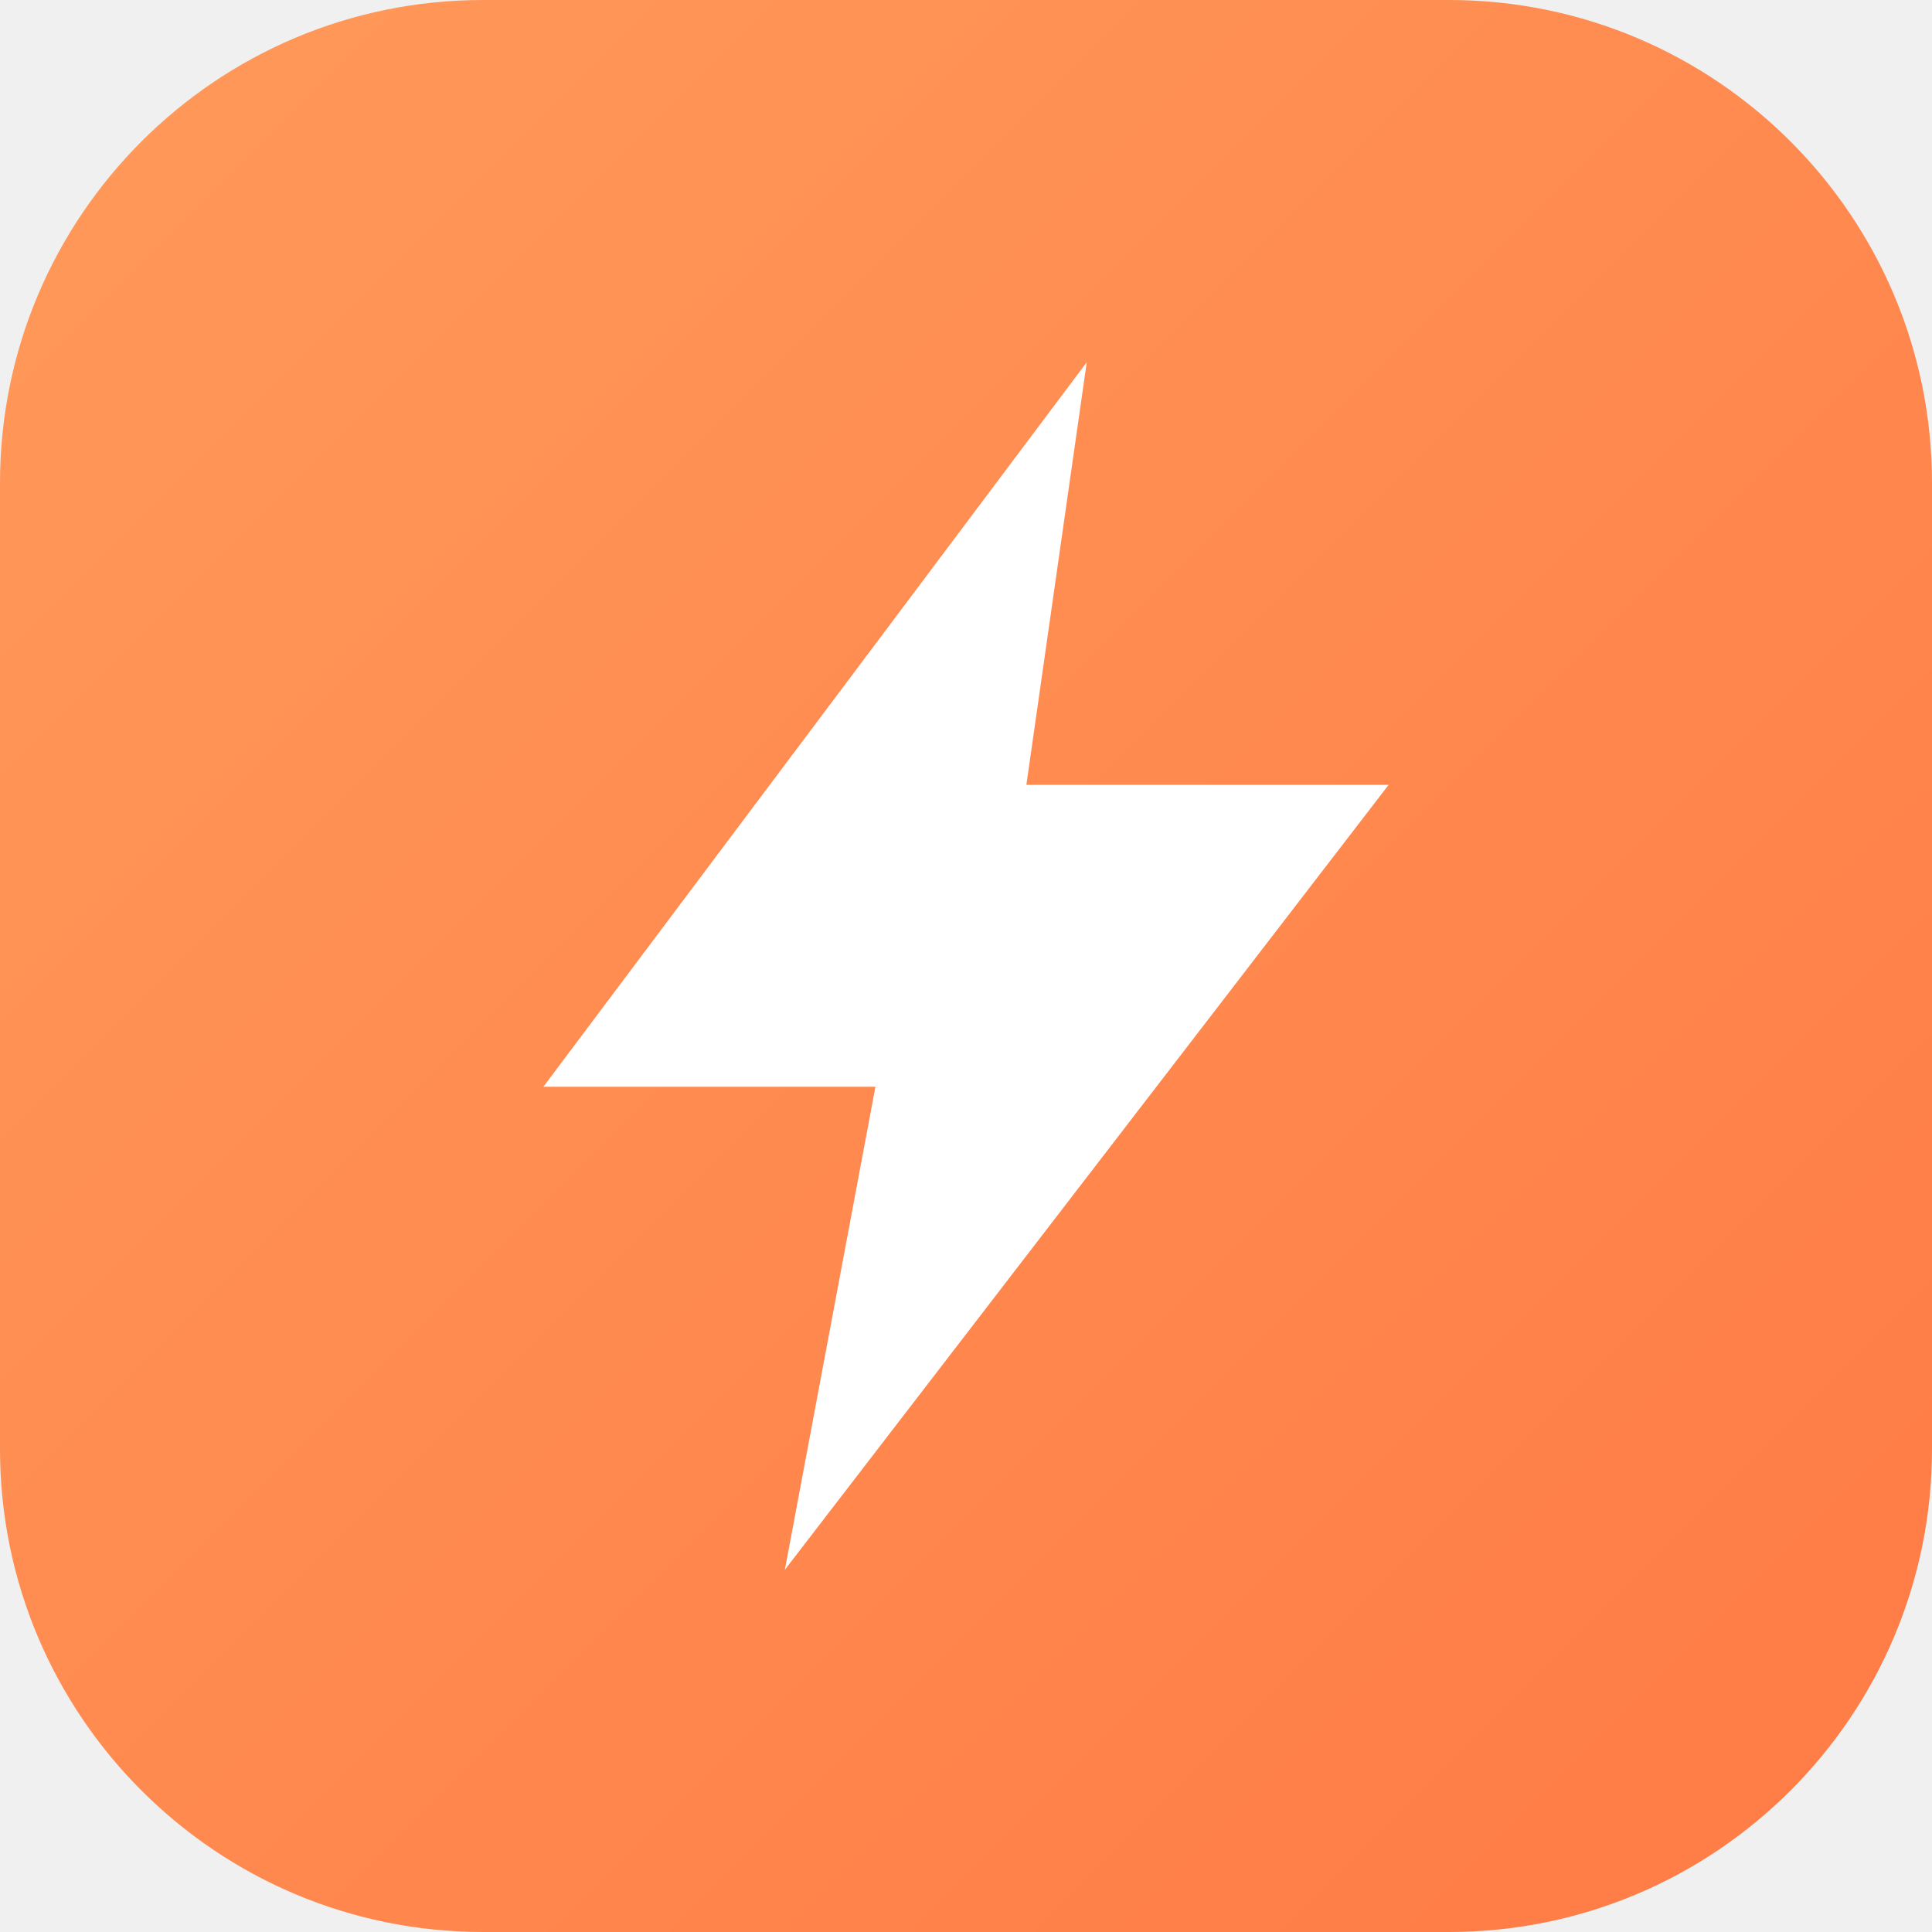
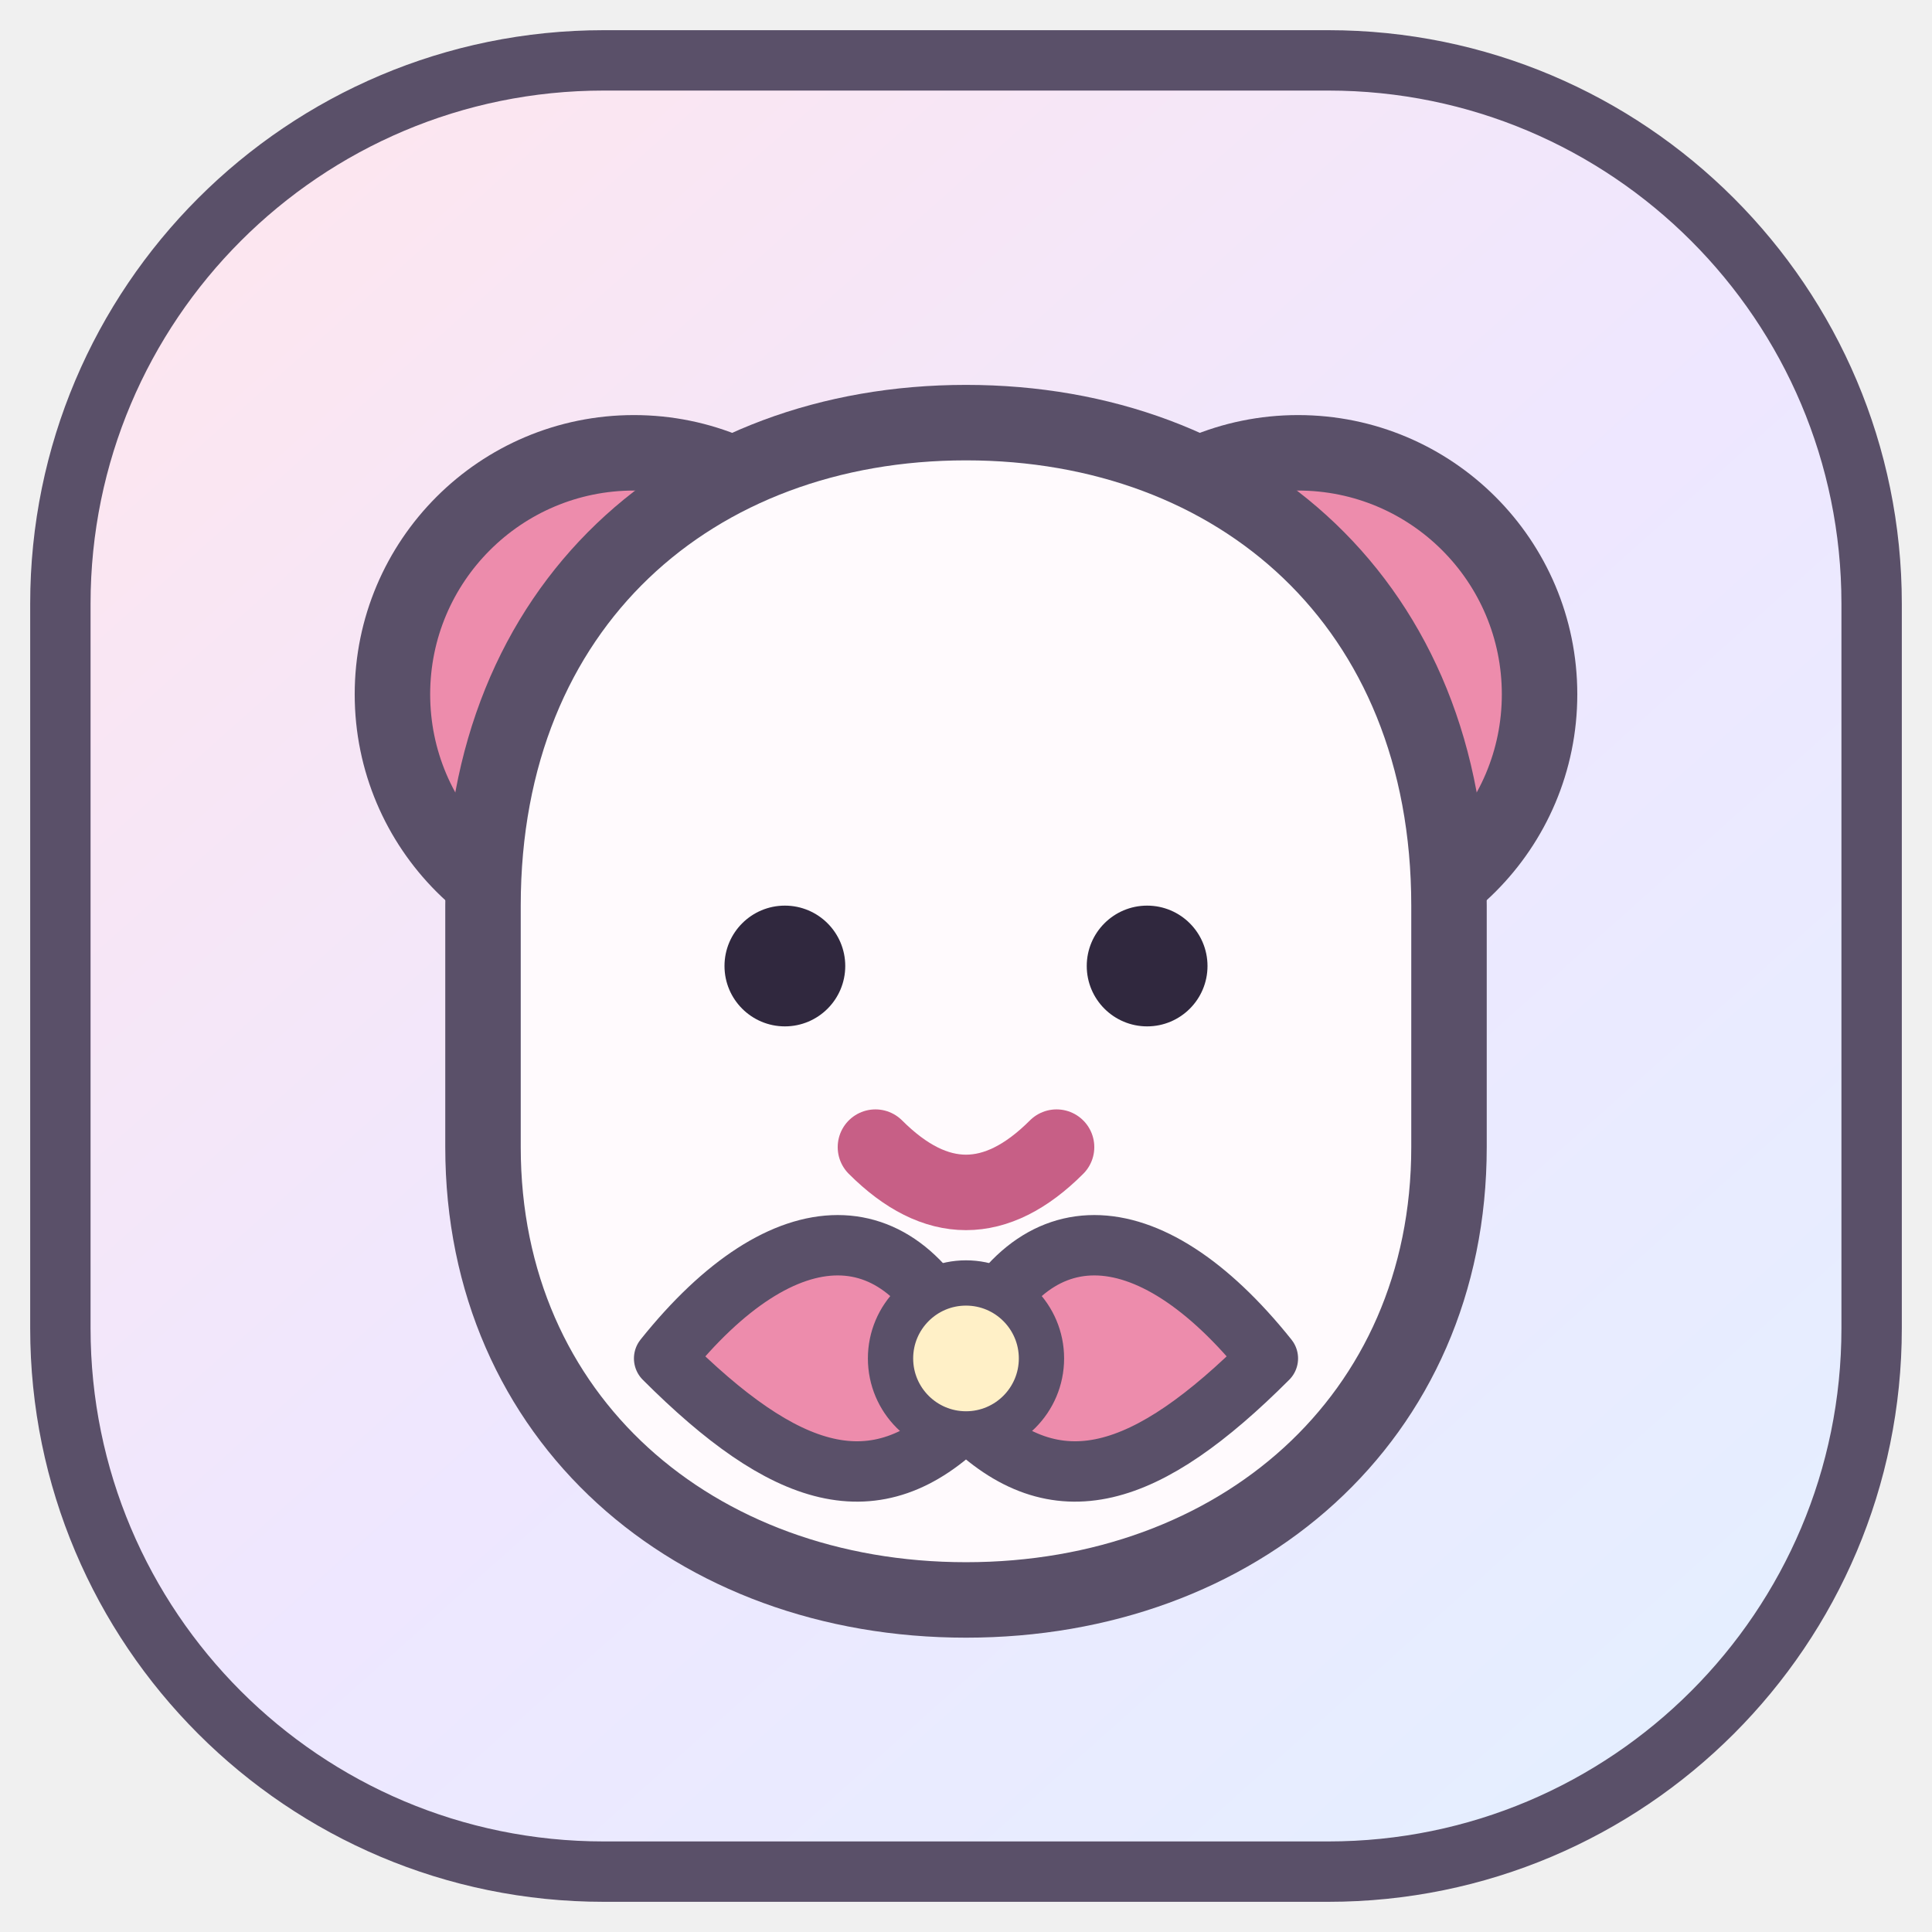
- <svg xmlns="http://www.w3.org/2000/svg" viewBox="0 0 64 64">
+ <svg xmlns="http://www.w3.org/2000/svg" viewBox="0 0 64 64" role="img" aria-labelledby="title">
  <defs>
-     <linearGradient id="g" x1="0" y1="0" x2="1" y2="1">
-       <stop offset="0" stop-color="#ff9a5a" />
-       <stop offset="1" stop-color="#ff7a45" />
+     <linearGradient id="paper" x1="8" y1="5" x2="57" y2="60" gradientUnits="userSpaceOnUse">
+       <stop stop-color="#FDE6EF" />
+       <stop offset="0.52" stop-color="#EEE7FF" />
+       <stop offset="1" stop-color="#E4EFFF" />
    </linearGradient>
  </defs>
-   <rect width="64" height="64" rx="16" fill="url(#g)" />
-   <path d="M36 12 L18 36 h11 l-3 16 20-26 H34 l2-14z" fill="#ffffff" />
+   <rect x="2" y="2" width="60" height="60" rx="18" fill="url(#paper)" stroke="#5A5069" stroke-width="2" />
+   <circle cx="21" cy="23" r="8" fill="#ED8CAC" stroke="#5A5069" stroke-width="2.5" />
+   <circle cx="43" cy="23" r="8" fill="#ED8CAC" stroke="#5A5069" stroke-width="2.5" />
+   <path d="M16 30C16 20 23 14 32 14s16 6 16 16v8c0 9-7 15-16 15s-16-6-16-15v-8Z" fill="#FFFAFD" stroke="#5A5069" stroke-width="2.5" />
+   <circle cx="26" cy="32" r="2" fill="#30283E" />
+   <circle cx="38" cy="32" r="2" fill="#30283E" />
+   <path d="M29 38c2 2 4 2 6 0" fill="none" stroke="#C75F86" stroke-width="2.5" stroke-linecap="round" />
+   <path d="M22 45c4-5 8-5 10 0 2-5 6-5 10 0-4 4-7 5-10 2-3 3-6 2-10-2Z" fill="#ED8CAC" stroke="#5A5069" stroke-width="2" stroke-linejoin="round" />
+   <circle cx="32" cy="45" r="2.5" fill="#FFF0C7" stroke="#5A5069" stroke-width="1.5" />
</svg>
